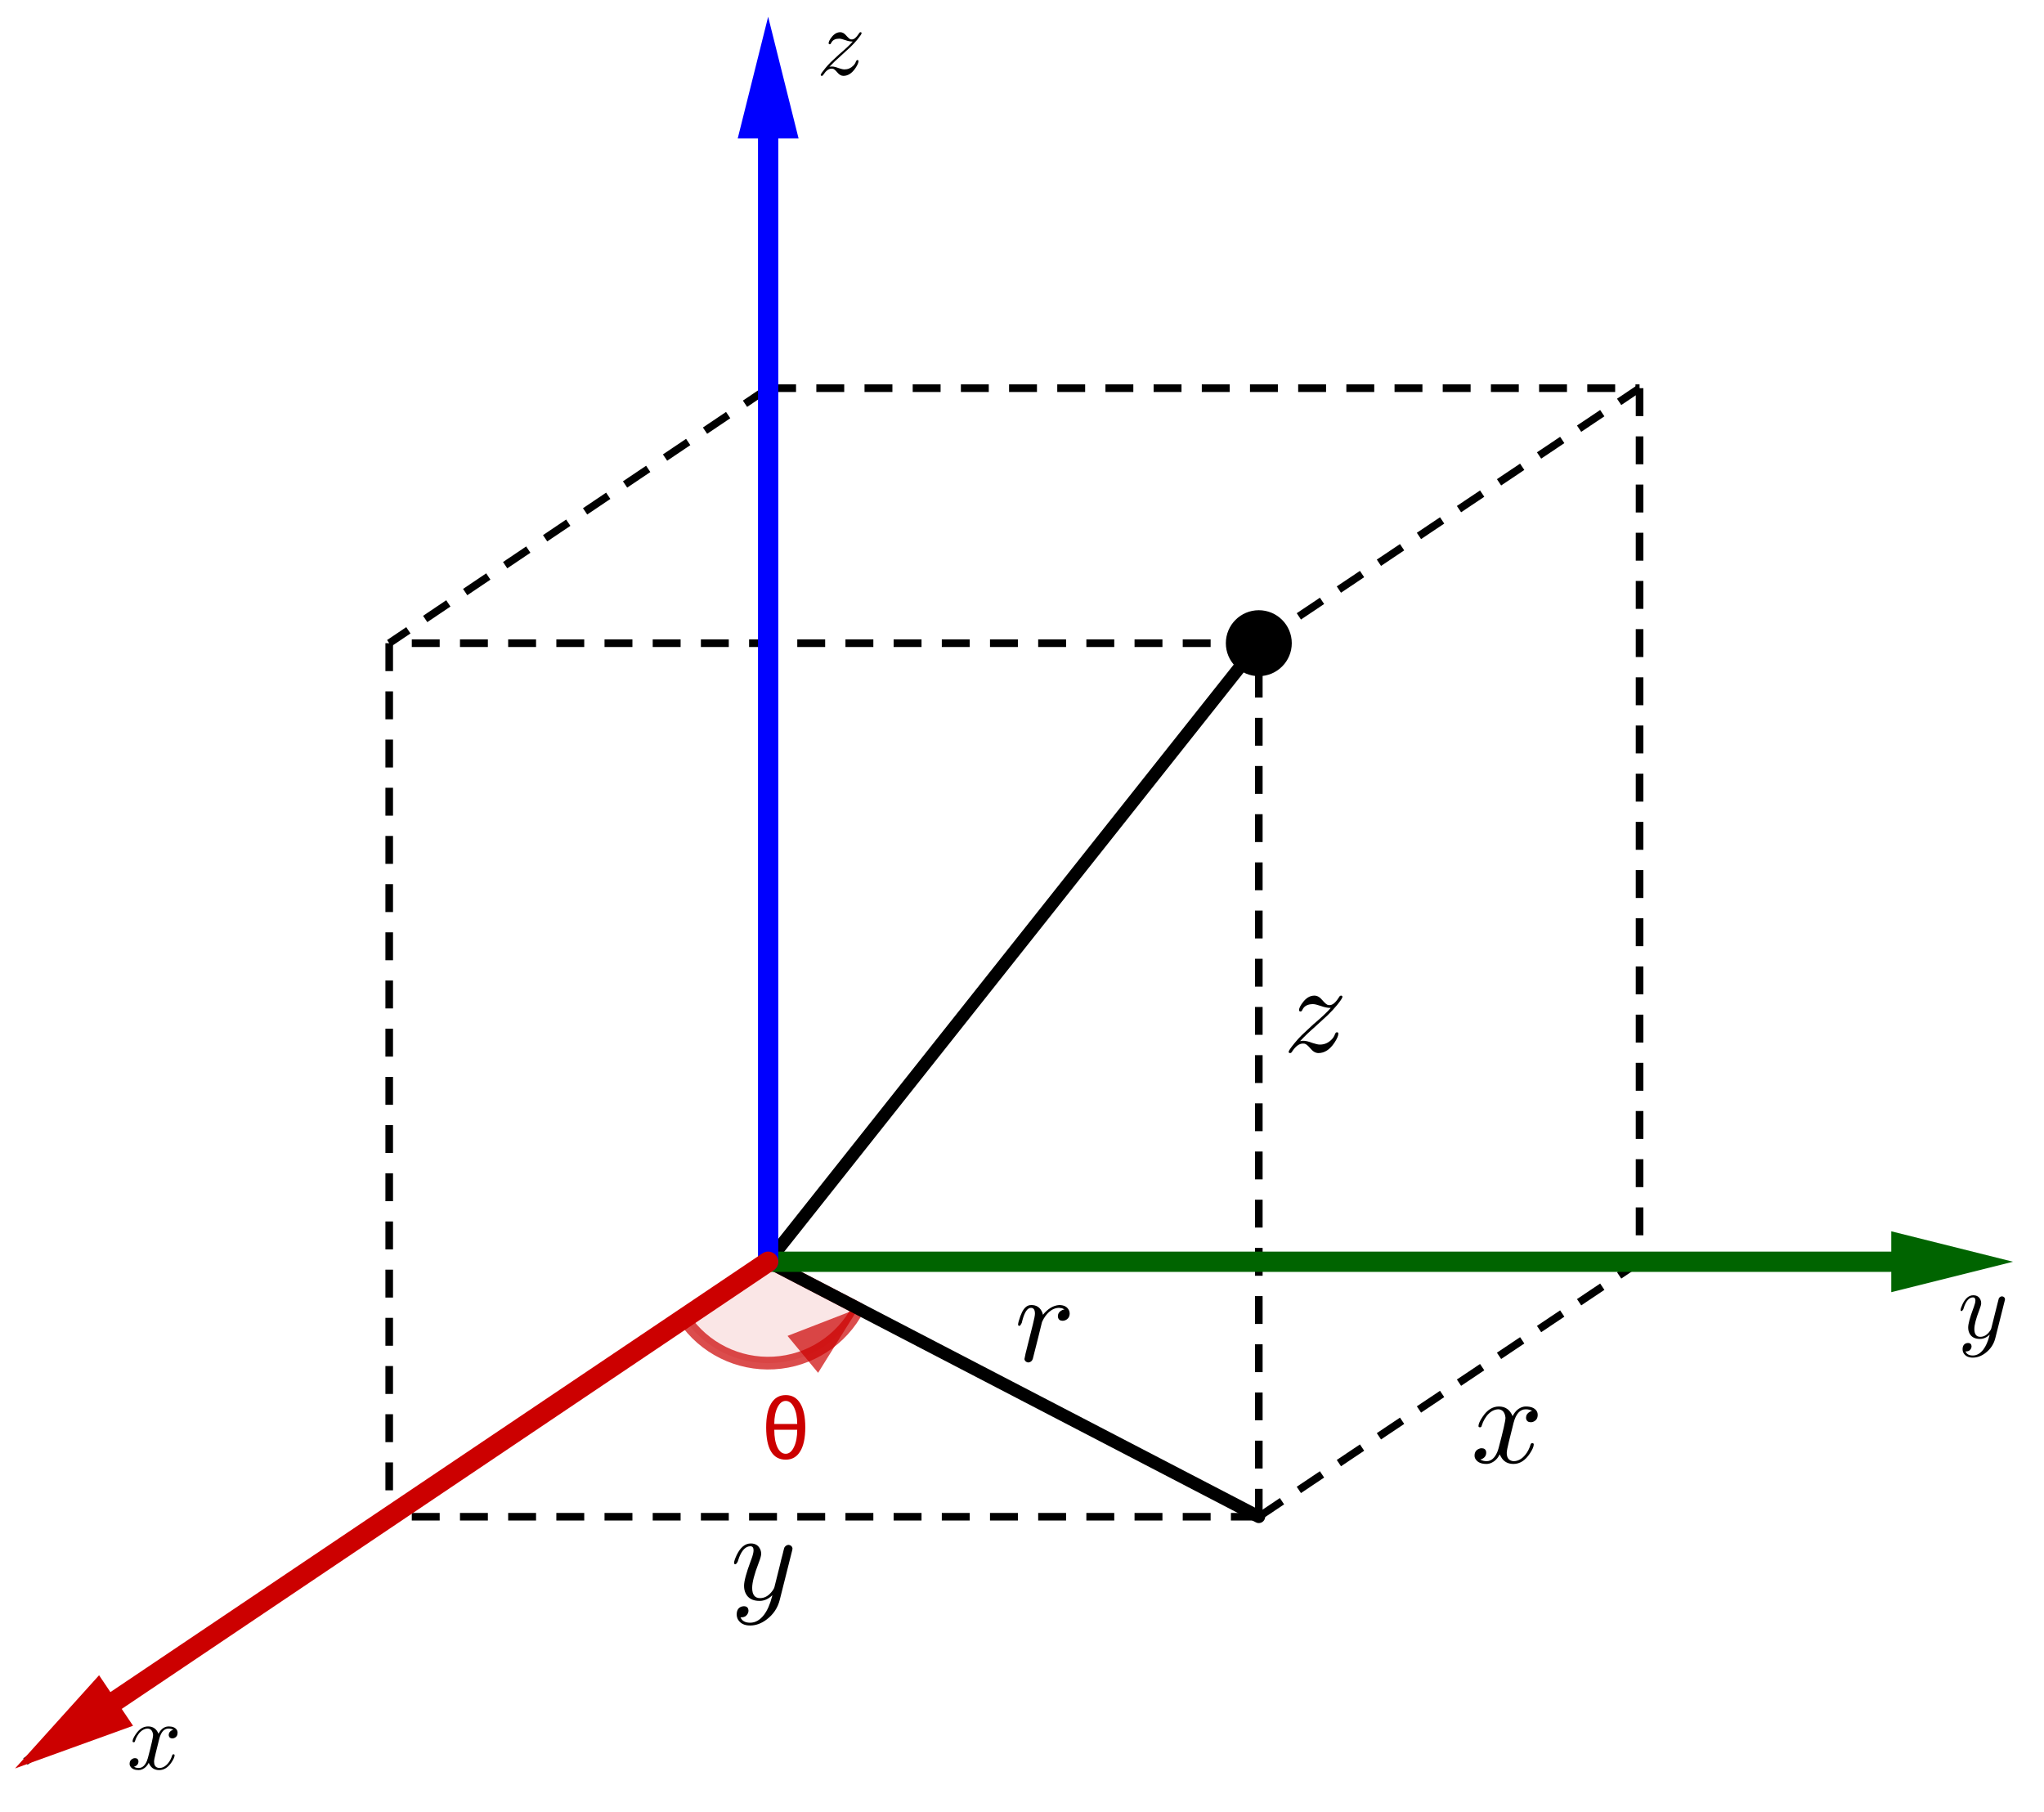
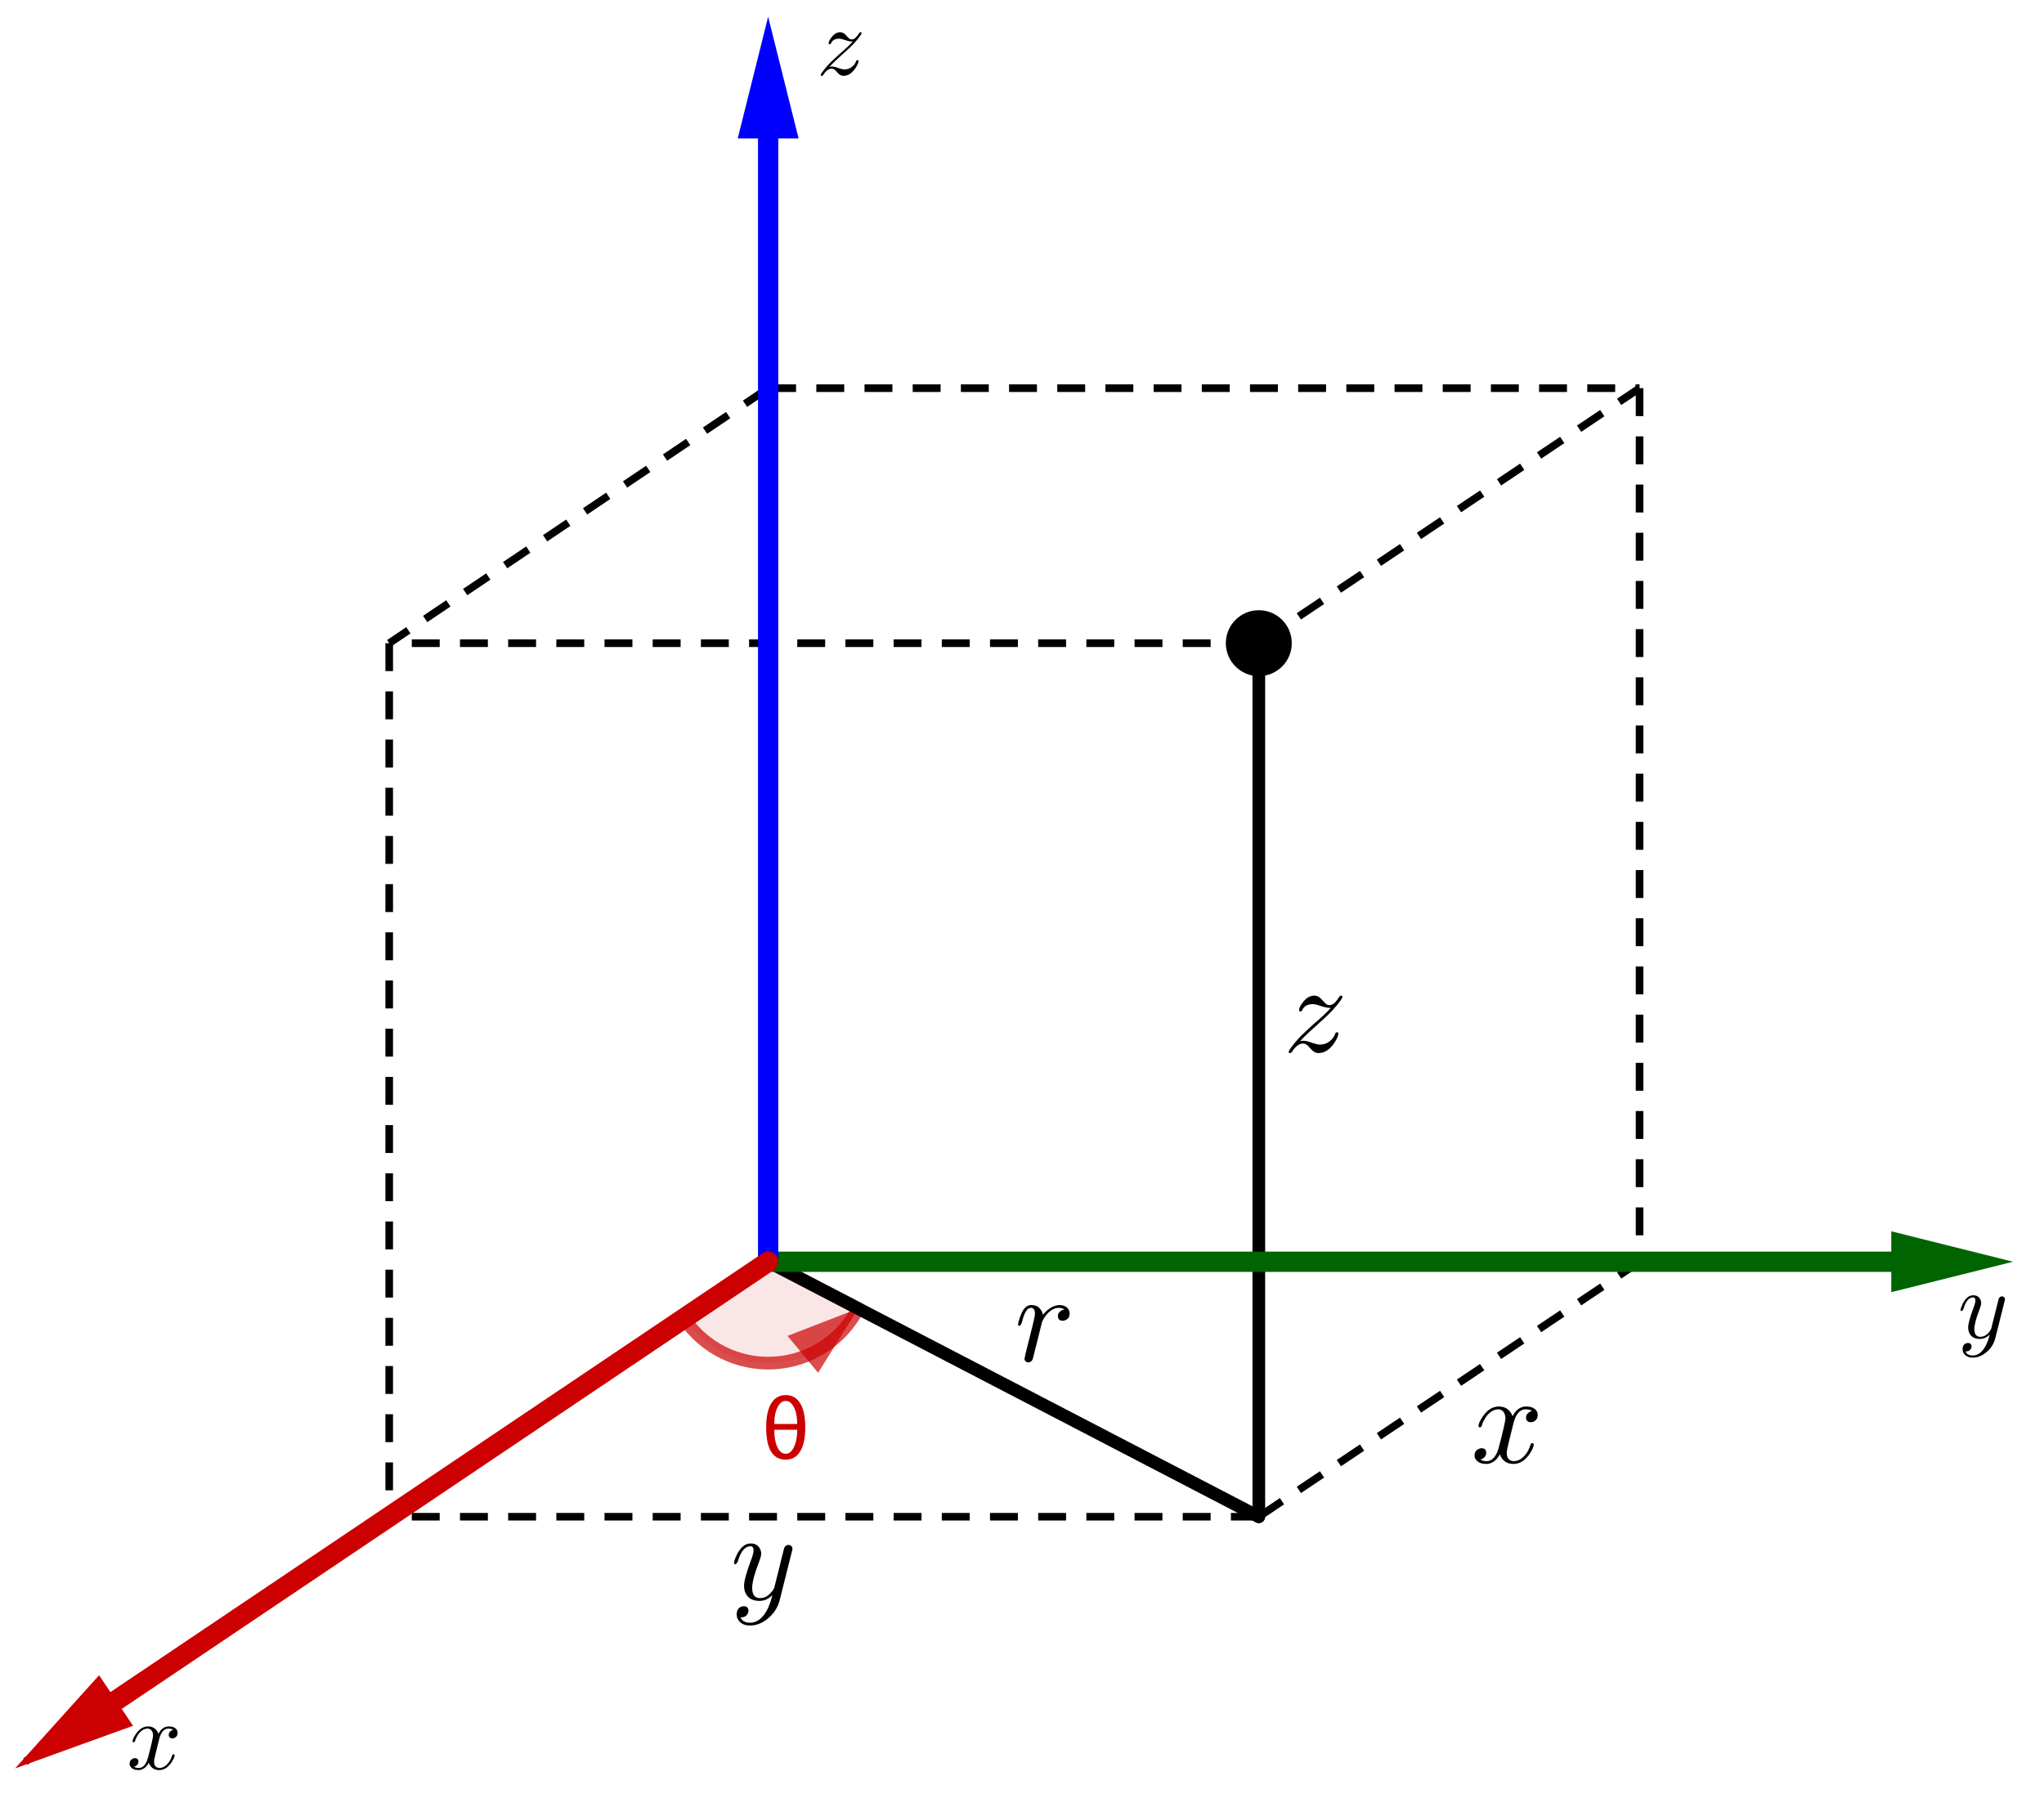
<svg xmlns="http://www.w3.org/2000/svg" version="1.1" baseProfile="full" width="8.23cm" height="7.293cm" viewBox="0 0 403 356">
  <g stroke-linejoin="miter" stroke-dashoffset="0" stroke-dasharray="none" stroke-width="1" stroke-miterlimit="10.000" stroke-linecap="square">
    <g id="misc">
</g>
    <g id="layer0">
-       <clipPath id="clip9bad2d9a-d975-4861-a2fe-ff4e4edfceea">
+       <clipPath id="clip97be33d7-0b49-4e66-8651-fdeaa782d65f">
        <path d="M 0 0 L 0 358.00 L 404.00 358.00 L 404.00 0 z" />
      </clipPath>
      <g clip-path="url(#clip1)">
        <g fill-opacity=".098" fill-rule="nonzero" stroke="none" fill="#cc0000">
          <path d="M 134.86 259.34 C 138.80 265.20 145.54 268.54 152.58 268.14 C 159.63 267.75 165.95 263.66 169.20 257.40 L 151.45 248.18 z" />
        </g>
      </g>
-       <clipPath id="clip9e89659e-4be1-4286-9e17-71dca8f5bfe3">
+       <clipPath id="clipcbb9ef3d-f99a-4329-b4b1-8f8b4f020d45">
        <path d="M 0 0 L 0 358.00 L 404.00 358.00 L 404.00 0 z" />
      </clipPath>
      <g clip-path="url(#clip2)">
        <g stroke-linejoin="round" stroke-width="2.5" stroke-linecap="round" fill="none" stroke-opacity=".698" stroke="#cc0000">
          <path d="M 134.86 259.34 C 138.80 265.20 145.54 268.54 152.58 268.14 C 159.63 267.75 165.95 263.66 169.20 257.40 L 151.45 248.18 z" />
        </g>
      </g>
-       <clipPath id="clipe31cddbc-fc64-495e-81eb-d368c5ff9fb4">
+       <clipPath id="clipc516e71a-44cf-4172-b59b-3a0d4cdcb4ae">
        <path d="M 0 0 L 0 358.00 L 404.00 358.00 L 404.00 0 z" />
      </clipPath>
      <g clip-path="url(#clip3)">
        <g fill-opacity=".698" fill-rule="evenodd" stroke="none" fill="#cc0000">
          <path d="M 169.20 257.40 L 161.30 270.08 L 155.27 262.80 z" />
        </g>
      </g>
-       <clipPath id="clip435eb3c2-274a-450f-85bd-5acdfb7b21c7">
+       <clipPath id="clip11c1ff5f-174d-46de-962e-f913ff32bcaf">
        <path d="M 0 0 L 0 358.00 L 404.00 358.00 L 404.00 0 z" />
      </clipPath>
      <g clip-path="url(#clip4)">
        <g fill-opacity="1" fill-rule="nonzero" stroke="none" fill="#cc0000">
          <path d="M 151.06 280.84 Q 151.06 277.75 152.05 276.11 Q 153.05 274.47 154.92 274.47 Q 156.79 274.47 157.78 276.11 Q 158.77 277.75 158.77 280.83 Q 158.77 283.91 157.78 285.55 Q 156.79 287.20 154.92 287.20 Q 152.99 287.20 152.03 285.61 Q 151.06 284.02 151.06 280.84 z M 152.66 280.16 L 157.18 280.16 Q 157.18 278.17 156.55 276.90 Q 155.91 275.62 154.91 275.62 Q 153.92 275.62 153.29 276.90 Q 152.66 278.17 152.66 280.16 z M 157.18 281.31 L 152.66 281.31 Q 152.66 283.45 153.27 284.75 Q 153.89 286.04 154.91 286.04 Q 155.91 286.04 156.54 284.71 Q 157.18 283.39 157.18 281.31 z" />
        </g>
      </g>
-       <clipPath id="clipf3a6eaf0-4527-41d6-ade7-1427195c46f7">
+       <clipPath id="clip548734b2-1dcd-4235-a1e2-5f4ec698176e">
        <path d="M 0 0 L 0 358.00 L 404.00 358.00 L 404.00 0 z" />
      </clipPath>
      <g clip-path="url(#clip5)">
        <g stroke-linejoin="round" stroke-dasharray="5.5,4" stroke-width="1.5" stroke-linecap="butt" fill="none" stroke-opacity="1" stroke="#000000">
          <path d="M 151.45 248.18 L 2.971 348.07" />
        </g>
      </g>
-       <clipPath id="clip5da5bae4-e902-4142-b38c-40d0a5fc6d98">
+       <clipPath id="clip3f7e9512-7c5f-4e83-92b9-229a887273c3">
        <path d="M 0 0 L 0 358.00 L 404.00 358.00 L 404.00 0 z" />
      </clipPath>
      <g clip-path="url(#clip6)">
        <g stroke-linejoin="round" stroke-dasharray="5.5,4" stroke-width="1.5" stroke-linecap="butt" fill="none" stroke-opacity="1" stroke="#000000">
          <path d="M 248.19 298.45 L 76.738 298.45" />
        </g>
      </g>
-       <clipPath id="clipd740ab50-1324-4885-a240-98aab5419394">
+       <clipPath id="clip22cc61d1-012d-43e7-8791-f1ecbb1455ce">
        <path d="M 0 0 L 0 358.00 L 404.00 358.00 L 404.00 0 z" />
      </clipPath>
      <g clip-path="url(#clip7)">
        <g stroke-linejoin="round" stroke-dasharray="5.5,4" stroke-width="1.5" stroke-linecap="butt" fill="none" stroke-opacity="1" stroke="#000000">
          <path d="M 248.19 298.45 L 323.26 248.18" />
        </g>
      </g>
-       <clipPath id="clip83626fd4-0a14-494d-911b-a13c5d36cb6c">
+       <clipPath id="clip52ecc97d-2b97-4e8e-88d7-5a261ded950e">
        <path d="M 0 0 L 0 358.00 L 404.00 358.00 L 404.00 0 z" />
      </clipPath>
      <g clip-path="url(#clip8)">
        <g stroke-linejoin="round" stroke-width="2.5" stroke-linecap="round" fill="none" stroke-opacity="1" stroke="#000000">
-           <path d="M 151.45 248.18 L 248.19 126.24" />
-         </g>
-       </g>
-       <clipPath id="clipe023b4fd-744f-4674-8efc-dfafa15c30a8">
+           <path d="M 151.45 248.18 L 248.19 298.45" />
+         </g>
+       </g>
+       <clipPath id="clip30369b43-36aa-4fb1-91df-1657d8d90edf">
        <path d="M 0 0 L 0 358.00 L 404.00 358.00 L 404.00 0 z" />
      </clipPath>
      <g clip-path="url(#clip9)">
+         <g stroke-linejoin="round" stroke-dasharray="5.5,4" stroke-width="1.5" stroke-linecap="butt" fill="none" stroke-opacity="1" stroke="#000000">
+           <path d="M 248.19 126.24 L 76.738 126.24" />
+         </g>
+       </g>
+       <clipPath id="clipd6656652-277d-485d-9c07-47f19df44c0d">
+         <path d="M 0 0 L 0 358.00 L 404.00 358.00 L 404.00 0 z" />
+       </clipPath>
+       <g clip-path="url(#clip10)">
+         <g stroke-linejoin="round" stroke-dasharray="5.5,4" stroke-width="1.5" stroke-linecap="butt" fill="none" stroke-opacity="1" stroke="#000000">
+           <path d="M 248.19 126.24 L 323.26 75.968" />
+         </g>
+       </g>
+       <clipPath id="clipcef6520e-6e34-486a-9239-93ec627bc9fe">
+         <path d="M 0 0 L 0 358.00 L 404.00 358.00 L 404.00 0 z" />
+       </clipPath>
+       <g clip-path="url(#clip11)">
+         <g stroke-linejoin="round" stroke-dasharray="5.5,4" stroke-width="1.5" stroke-linecap="butt" fill="none" stroke-opacity="1" stroke="#000000">
+           <path d="M 151.45 75.968 L 323.26 75.968" />
+         </g>
+       </g>
+       <clipPath id="clip774d722b-a7b2-46ad-9c31-90251324b312">
+         <path d="M 0 0 L 0 358.00 L 404.00 358.00 L 404.00 0 z" />
+       </clipPath>
+       <g clip-path="url(#clip12)">
+         <g stroke-linejoin="round" stroke-dasharray="5.5,4" stroke-width="1.5" stroke-linecap="butt" fill="none" stroke-opacity="1" stroke="#000000">
+           <path d="M 151.45 75.968 L 76.738 126.24" />
+         </g>
+       </g>
+       <clipPath id="clip9795efd7-74d6-4200-8514-1e8a2504de4c">
+         <path d="M 0 0 L 0 358.00 L 404.00 358.00 L 404.00 0 z" />
+       </clipPath>
+       <g clip-path="url(#clip13)">
+         <g stroke-linejoin="round" stroke-dasharray="5.5,4" stroke-width="1.5" stroke-linecap="butt" fill="none" stroke-opacity="1" stroke="#000000">
+           <path d="M 76.738 126.24 L 76.738 298.45" />
+         </g>
+       </g>
+       <clipPath id="clipe3bf3c1d-49ce-4885-80d8-d499160f23e3">
+         <path d="M 0 0 L 0 358.00 L 404.00 358.00 L 404.00 0 z" />
+       </clipPath>
+       <g clip-path="url(#clip14)">
+         <g stroke-linejoin="round" stroke-dasharray="5.5,4" stroke-width="1.5" stroke-linecap="butt" fill="none" stroke-opacity="1" stroke="#000000">
+           <path d="M 323.26 75.968 L 323.26 248.18" />
+         </g>
+       </g>
+       <clipPath id="clipe2648a46-72ef-4036-9fc6-5f7616c42b33">
+         <path d="M 0 0 L 0 358.00 L 404.00 358.00 L 404.00 0 z" />
+       </clipPath>
+       <g clip-path="url(#clip15)">
        <g stroke-linejoin="round" stroke-width="2.5" stroke-linecap="round" fill="none" stroke-opacity="1" stroke="#000000">
-           <path d="M 151.45 248.18 L 248.19 298.45" />
-         </g>
-       </g>
-       <clipPath id="clip32b8a7bc-79a2-42d0-873f-36520bd423f3">
-         <path d="M 0 0 L 0 358.00 L 404.00 358.00 L 404.00 0 z" />
-       </clipPath>
-       <g clip-path="url(#clip10)">
-         <g stroke-linejoin="round" stroke-dasharray="5.5,4" stroke-width="1.5" stroke-linecap="butt" fill="none" stroke-opacity="1" stroke="#000000">
-           <path d="M 248.19 126.24 L 76.738 126.24" />
-         </g>
-       </g>
-       <clipPath id="clip54da5fa4-be01-455b-9b62-85692a2ec912">
-         <path d="M 0 0 L 0 358.00 L 404.00 358.00 L 404.00 0 z" />
-       </clipPath>
-       <g clip-path="url(#clip11)">
-         <g stroke-linejoin="round" stroke-dasharray="5.5,4" stroke-width="1.5" stroke-linecap="butt" fill="none" stroke-opacity="1" stroke="#000000">
-           <path d="M 248.19 126.24 L 323.26 75.968" />
-         </g>
-       </g>
-       <clipPath id="clip160a1051-11e8-4fc0-8ec2-1b503ad06561">
-         <path d="M 0 0 L 0 358.00 L 404.00 358.00 L 404.00 0 z" />
-       </clipPath>
-       <g clip-path="url(#clip12)">
-         <g stroke-linejoin="round" stroke-dasharray="5.5,4" stroke-width="1.5" stroke-linecap="butt" fill="none" stroke-opacity="1" stroke="#000000">
-           <path d="M 151.45 75.968 L 323.26 75.968" />
-         </g>
-       </g>
-       <clipPath id="clip95b31041-0a13-4f71-9820-24c580d4f886">
-         <path d="M 0 0 L 0 358.00 L 404.00 358.00 L 404.00 0 z" />
-       </clipPath>
-       <g clip-path="url(#clip13)">
-         <g stroke-linejoin="round" stroke-dasharray="5.5,4" stroke-width="1.5" stroke-linecap="butt" fill="none" stroke-opacity="1" stroke="#000000">
-           <path d="M 151.45 75.968 L 76.738 126.24" />
-         </g>
-       </g>
-       <clipPath id="clipe8c5b77f-21c9-4e8c-a8b5-1723d223956e">
-         <path d="M 0 0 L 0 358.00 L 404.00 358.00 L 404.00 0 z" />
-       </clipPath>
-       <g clip-path="url(#clip14)">
-         <g stroke-linejoin="round" stroke-dasharray="5.5,4" stroke-width="1.5" stroke-linecap="butt" fill="none" stroke-opacity="1" stroke="#000000">
-           <path d="M 76.738 126.24 L 76.738 298.45" />
-         </g>
-       </g>
-       <clipPath id="clip6562596e-01e6-4ba6-9286-9ecfa2f6e80f">
-         <path d="M 0 0 L 0 358.00 L 404.00 358.00 L 404.00 0 z" />
-       </clipPath>
-       <g clip-path="url(#clip15)">
-         <g stroke-linejoin="round" stroke-dasharray="5.5,4" stroke-width="1.5" stroke-linecap="butt" fill="none" stroke-opacity="1" stroke="#000000">
-           <path d="M 323.26 75.968 L 323.26 248.18" />
-         </g>
-       </g>
-       <clipPath id="clip2dab1f7f-83b7-4452-884a-02e2bd7d830f">
+           <path d="M 248.19 298.45 L 248.19 126.24" />
+         </g>
+       </g>
+       <clipPath id="clip1a3c2a5f-7b36-4694-9bd7-62cc62bd5c3b">
        <path d="M 0 0 L 0 358.00 L 404.00 358.00 L 404.00 0 z" />
      </clipPath>
      <g clip-path="url(#clip16)">
-         <g stroke-linejoin="round" stroke-dasharray="5.5,4" stroke-width="1.5" stroke-linecap="butt" fill="none" stroke-opacity="1" stroke="#000000">
-           <path d="M 248.19 298.45 L 248.19 126.24" />
-         </g>
-       </g>
-       <clipPath id="clip4c25892e-a184-420b-8a08-76de73afae45">
-         <path d="M 0 0 L 0 358.00 L 404.00 358.00 L 404.00 0 z" />
-       </clipPath>
-       <g clip-path="url(#clip17)">
        <g stroke-linejoin="round" stroke-width="4" stroke-linecap="round" fill="none" stroke-opacity="1" stroke="#006400">
          <path d="M 151.45 248.18 L 372.89 248.18" />
        </g>
      </g>
-       <clipPath id="clipa0c710d6-c7a2-40d7-9164-0a8e65112a0d">
-         <path d="M 0 0 L 0 358.00 L 404.00 358.00 L 404.00 0 z" />
-       </clipPath>
-       <g clip-path="url(#clip18)">
+       <clipPath id="clip0febeae5-8b6d-482a-a23a-245889fa6845">
+         <path d="M 0 0 L 0 358.00 L 404.00 358.00 L 404.00 0 z" />
+       </clipPath>
+       <g clip-path="url(#clip17)">
        <g fill-opacity="1" fill-rule="evenodd" stroke="none" fill="#006400">
          <path d="M 396.89 248.18 L 372.89 254.18 L 372.89 242.18 z" />
        </g>
      </g>
-       <clipPath id="clip194f7a7b-7113-47b5-bf0c-404c1e9bf6cb">
-         <path d="M 0 0 L 0 358.00 L 404.00 358.00 L 404.00 0 z" />
-       </clipPath>
-       <g clip-path="url(#clip19)">
+       <clipPath id="clipd7ab4b2e-9f38-469a-b32b-8b86785d998a">
+         <path d="M 0 0 L 0 358.00 L 404.00 358.00 L 404.00 0 z" />
+       </clipPath>
+       <g clip-path="url(#clip18)">
        <g stroke-linejoin="round" stroke-width="4" stroke-linecap="round" fill="none" stroke-opacity="1" stroke="#0000ff">
          <path d="M 151.45 248.18 L 151.45 26.739" />
        </g>
      </g>
-       <clipPath id="clipb835e647-7f26-4dbd-bf8c-758bf685d349">
-         <path d="M 0 0 L 0 358.00 L 404.00 358.00 L 404.00 0 z" />
-       </clipPath>
-       <g clip-path="url(#clip20)">
+       <clipPath id="clip835fc4a6-84cb-48cd-8a1a-204faec59a15">
+         <path d="M 0 0 L 0 358.00 L 404.00 358.00 L 404.00 0 z" />
+       </clipPath>
+       <g clip-path="url(#clip19)">
        <g fill-opacity="1" fill-rule="evenodd" stroke="none" fill="#0000ff">
          <path d="M 151.45 2.739 L 157.45 26.739 L 145.45 26.739 z" />
        </g>
      </g>
-       <clipPath id="clipbf321aa0-599e-4e1e-a187-60456a10f17c">
-         <path d="M 0 0 L 0 358.00 L 404.00 358.00 L 404.00 0 z" />
-       </clipPath>
-       <g clip-path="url(#clip21)">
+       <clipPath id="clipa523983c-50a0-4aa2-955d-47b793bb5538">
+         <path d="M 0 0 L 0 358.00 L 404.00 358.00 L 404.00 0 z" />
+       </clipPath>
+       <g clip-path="url(#clip20)">
        <g stroke-linejoin="round" stroke-width="4" stroke-linecap="round" fill="none" stroke-opacity="1" stroke="#cc0000">
          <path d="M 151.45 248.18 L 22.884 334.68" />
        </g>
      </g>
-       <clipPath id="clip16c18602-ca8d-4e59-a0f0-ceefe3cd7e52">
-         <path d="M 0 0 L 0 358.00 L 404.00 358.00 L 404.00 0 z" />
-       </clipPath>
-       <g clip-path="url(#clip22)">
+       <clipPath id="clipc6b53e3d-a88d-4115-8f0f-a85c97b3e0c0">
+         <path d="M 0 0 L 0 358.00 L 404.00 358.00 L 404.00 0 z" />
+       </clipPath>
+       <g clip-path="url(#clip21)">
        <g fill-opacity="1" fill-rule="evenodd" stroke="none" fill="#cc0000">
          <path d="M 2.971 348.07 L 19.535 329.70 L 26.233 339.66 z" />
        </g>
      </g>
-       <clipPath id="clip0966a8ae-8165-42c3-a542-cab58715c1d0">
-         <path d="M 0 0 L 0 358.00 L 404.00 358.00 L 404.00 0 z" />
-       </clipPath>
-       <g clip-path="url(#clip23)">
+       <clipPath id="clipf9a8ed5a-4c14-4904-8323-cdeae5e5f224">
+         <path d="M 0 0 L 0 358.00 L 404.00 358.00 L 404.00 0 z" />
+       </clipPath>
+       <g clip-path="url(#clip22)">
        <g fill-opacity="1" fill-rule="nonzero" stroke="none" fill="#000000">
          <path d="M 254.19 126.24 C 254.19 129.55 251.50 132.24 248.19 132.24 C 244.88 132.24 242.19 129.55 242.19 126.24 C 242.19 122.92 244.88 120.24 248.19 120.24 C 251.50 120.24 254.19 122.92 254.19 126.24 z" />
        </g>
      </g>
-       <clipPath id="clipd701ddd4-0158-410c-be6e-f98eeb476ab1">
-         <path d="M 0 0 L 0 358.00 L 404.00 358.00 L 404.00 0 z" />
-       </clipPath>
-       <g clip-path="url(#clip24)">
+       <clipPath id="clip69af25c1-a260-48a4-9bc0-99fc6e08ba9f">
+         <path d="M 0 0 L 0 358.00 L 404.00 358.00 L 404.00 0 z" />
+       </clipPath>
+       <g clip-path="url(#clip23)">
        <g stroke-linejoin="round" stroke-linecap="round" fill="none" stroke-opacity="1" stroke="#000000">
          <path d="M 254.19 126.24 C 254.19 129.55 251.50 132.24 248.19 132.24 C 244.88 132.24 242.19 129.55 242.19 126.24 C 242.19 122.92 244.88 120.24 248.19 120.24 C 251.50 120.24 254.19 122.92 254.19 126.24 z" />
        </g>
      </g>
      <g transform="matrix(.25, 0, 0, .25, 253.00, 206.77)">
-         <clipPath id="clipe665152a-8776-4c1d-90dc-a56aed5f9b7a">
+         <clipPath id="clipad4a9092-763f-48fa-b03e-8f3cac523768">
          <path d="M -1012.0 -827.10 L -1012.0 604.90 L 604.00 604.90 L 604.00 -827.10 z" />
        </clipPath>
+         <g clip-path="url(#clip24)">
+           <g fill-opacity="1" fill-rule="nonzero" stroke="none" fill="#000000">
+             <path d="M 13.297 -8.297 L 13.297 -8.297 Q 14.203 -8.594 16.000 -8.594 Q 18.594 -8.594 23.000 -6.906 Q 26.906 -5.594 28.906 -5.594 Q 34.203 -5.594 38.000 -9.406 Q 40.000 -11.297 40.906 -14.000 Q 41.500 -15.297 42.297 -15.297 Q 43.500 -15.297 43.500 -14.297 Q 43.500 -11.703 40.297 -6.906 Q 34.906 1.094 27.797 1.094 Q 24.406 1.094 21.406 -2.594 Q 18.594 -5.906 16.906 -6.297 Q 16.406 -6.406 15.594 -6.406 Q 11.203 -6.406 7.094 -.203 Q 6.406 1.094 5.5 1.094 Q 4.297 1.094 4.297 .094 Q 4.297 -1.094 8.906 -6.703 Q 11.500 -9.906 14.594 -13.000 L 23.594 -21.406 Q 33.500 -29.797 37.500 -34.500 Q 33.906 -34.500 29.797 -36.000 Q 25.500 -37.500 23.500 -37.500 Q 17.703 -37.500 15.500 -33.703 Q 15.203 -33.297 15.000 -32.797 Q 14.594 -31.703 13.703 -31.703 Q 12.500 -31.703 12.500 -32.797 Q 12.500 -35.000 15.406 -38.797 Q 19.406 -44.203 24.594 -44.203 Q 27.906 -44.203 30.797 -40.703 L 30.906 -40.594 Q 31.094 -40.297 31.500 -39.906 Q 33.906 -37.203 35.406 -36.797 Q 36.000 -36.703 36.594 -36.703 Q 40.000 -36.703 43.703 -42.500 L 44.094 -43.094 Q 44.703 -44.203 45.594 -44.203 Q 46.703 -44.203 46.703 -43.203 Q 46.703 -42.000 42.500 -36.797 Q 39.500 -33.094 35.000 -28.703 Q 34.406 -28.094 25.500 -20.000 L 25.203 -19.703 Q 18.703 -14.094 13.297 -8.297 z" />
+           </g>
+         </g>
+       </g>
+       <g transform="matrix(.25, 0, 0, .25, 290.00, 287.77)">
+         <clipPath id="clipb18bf291-cf69-49af-9a2f-7f9009f792d8">
+           <path d="M -1160.0 -1151.1 L -1160.0 280.90 L 456.00 280.90 L 456.00 -1151.1 z" />
+         </clipPath>
        <g clip-path="url(#clip25)">
          <g fill-opacity="1" fill-rule="nonzero" stroke="none" fill="#000000">
-             <path d="M 13.297 -8.297 L 13.297 -8.297 Q 14.203 -8.594 16.000 -8.594 Q 18.594 -8.594 23.000 -6.906 Q 26.906 -5.594 28.906 -5.594 Q 34.203 -5.594 38.000 -9.406 Q 40.000 -11.297 40.906 -14.000 Q 41.500 -15.297 42.297 -15.297 Q 43.500 -15.297 43.500 -14.297 Q 43.500 -11.703 40.297 -6.906 Q 34.906 1.094 27.797 1.094 Q 24.406 1.094 21.406 -2.594 Q 18.594 -5.906 16.906 -6.297 Q 16.406 -6.406 15.594 -6.406 Q 11.203 -6.406 7.094 -.203 Q 6.406 1.094 5.5 1.094 Q 4.297 1.094 4.297 .094 Q 4.297 -1.094 8.906 -6.703 Q 11.500 -9.906 14.594 -13.000 L 23.594 -21.406 Q 33.500 -29.797 37.500 -34.500 Q 33.906 -34.500 29.797 -36.000 Q 25.500 -37.500 23.500 -37.500 Q 17.703 -37.500 15.500 -33.703 Q 15.203 -33.297 15.000 -32.797 Q 14.594 -31.703 13.703 -31.703 Q 12.500 -31.703 12.500 -32.797 Q 12.500 -35.000 15.406 -38.797 Q 19.406 -44.203 24.594 -44.203 Q 27.906 -44.203 30.797 -40.703 L 30.906 -40.594 Q 31.094 -40.297 31.500 -39.906 Q 33.906 -37.203 35.406 -36.797 Q 36.000 -36.703 36.594 -36.703 Q 40.000 -36.703 43.703 -42.500 L 44.094 -43.094 Q 44.703 -44.203 45.594 -44.203 Q 46.703 -44.203 46.703 -43.203 Q 46.703 -42.000 42.500 -36.797 Q 39.500 -33.094 35.000 -28.703 Q 34.406 -28.094 25.500 -20.000 L 25.203 -19.703 Q 18.703 -14.094 13.297 -8.297 z" />
-           </g>
-         </g>
-       </g>
-       <g transform="matrix(.25, 0, 0, .25, 290.00, 287.77)">
-         <clipPath id="clip4ede0970-e5a9-42d6-be2a-229ea77d22e9">
-           <path d="M -1160.0 -1151.1 L -1160.0 280.90 L 456.00 280.90 L 456.00 -1151.1 z" />
+             <path d="M 33.406 -30.203 L 30.000 -16.500 Q 28.297 -9.703 28.297 -7.703 Q 28.297 -2.5 32.000 -1.406 Q 32.797 -1.094 33.797 -1.094 Q 38.797 -1.094 42.906 -6.094 Q 45.594 -9.297 47.094 -14.203 Q 47.406 -15.297 48.406 -15.297 Q 49.594 -15.297 49.594 -14.297 Q 49.594 -11.797 46.500 -7.094 Q 41.094 1.094 33.594 1.094 Q 26.797 1.094 23.703 -4.594 Q 23.094 -5.5 22.797 -6.5 Q 20.406 -1.703 16.203 .203 Q 14.297 1.094 12.297 1.094 Q 6.297 1.094 3.906 -2.406 Q 2.906 -3.703 2.906 -5.5 Q 2.906 -9.203 6.094 -10.703 Q 7.203 -11.297 8.406 -11.297 Q 11.406 -11.297 12.000 -8.797 Q 12.094 -8.297 12.094 -7.797 Q 12.094 -4.406 8.703 -2.797 Q 8.094 -2.5 7.406 -2.406 Q 9.5 -1.094 12.406 -1.094 Q 17.703 -1.094 20.797 -8.203 Q 21.406 -9.703 21.906 -11.500 Q 27.297 -31.906 27.297 -35.297 Q 26.703 -41.500 21.906 -42.000 Q 16.703 -42.000 12.406 -36.703 L 12.406 -36.594 Q 12.406 -36.500 12.297 -36.500 Q 10.797 -34.500 9.594 -31.906 Q 9.094 -30.703 8.703 -29.500 L 8.5 -28.906 Q 8.297 -27.797 7.203 -27.797 Q 6 -27.797 6 -28.797 Q 6 -31.297 9.203 -36.000 Q 14.594 -44.203 22.094 -44.203 Q 29.797 -44.203 32.906 -36.594 Q 36.094 -42.797 41.406 -44.000 Q 42.406 -44.203 43.406 -44.203 Q 49.297 -44.203 51.703 -40.906 Q 52.703 -39.500 52.703 -37.594 Q 52.703 -33.500 49.000 -32.094 Q 48.094 -31.797 47.297 -31.797 Q 44.203 -31.797 43.594 -34.500 Q 43.500 -34.906 43.500 -35.297 Q 43.500 -38.297 46.406 -40.000 Q 47.297 -40.500 48.297 -40.703 Q 46.203 -42.000 43.297 -42.000 Q 36.500 -42.000 33.703 -31.406 Q 33.500 -30.797 33.406 -30.203 z" />
+           </g>
+         </g>
+       </g>
+       <g transform="matrix(.25, 0, 0, .25, 144.00, 314.77)">
+         <clipPath id="clip0c75d390-11f7-4eef-be23-5594ba77844b">
+           <path d="M -576.00 -1259.1 L -576.00 172.90 L 1040.0 172.90 L 1040.0 -1259.1 z" />
        </clipPath>
        <g clip-path="url(#clip26)">
          <g fill-opacity="1" fill-rule="nonzero" stroke="none" fill="#000000">
+             <path d="M 48.594 -38.094 L 39.000 .094 Q 36.594 9.906 28.297 16.000 Q 22.203 20.500 15.594 20.500 Q 8.906 20.500 6.094 15.906 Q 5 14.000 5 11.797 Q 5 6.703 9.094 5.5 Q 9.906 5.297 10.594 5.297 Q 13.797 5.297 14.203 8.094 Q 14.297 8.406 14.297 8.797 Q 14.297 11.094 12.297 12.906 Q 10.906 14.094 8 14.094 Q 9.797 18.297 15.594 18.297 Q 21.797 18.297 26.594 12.000 Q 30.500 6.797 32.797 -2.094 Q 32.906 -2.5 33.094 -3.406 Q 28.594 1.094 23.000 1.094 Q 15.000 1.094 12.094 -4.797 Q 10.797 -7.406 10.797 -10.797 Q 10.797 -16.297 16.094 -30.500 Q 16.297 -31.094 16.594 -31.797 Q 18.297 -36.406 18.297 -38.797 Q 18.297 -42.000 15.797 -42.000 Q 10.297 -42.000 6.797 -32.906 L 6.797 -32.797 Q 6.203 -31.297 5.703 -29.594 Q 4.594 -27.906 4.094 -27.797 Q 2.906 -27.797 2.906 -28.797 Q 2.906 -30.594 5 -35.094 Q 9.406 -44.203 16.094 -44.203 Q 21.406 -44.203 23.500 -39.703 Q 24.297 -38.000 24.297 -36.000 Q 24.297 -33.906 22.297 -28.797 Q 17.203 -15.594 17.203 -9.203 Q 17.203 -1.094 23.406 -1.094 Q 29.203 -1.094 33.500 -7.297 Q 34.500 -8.797 34.703 -9.594 L 39.203 -27.594 Q 39.906 -30.906 41.203 -35.594 Q 42.203 -39.906 42.594 -41.000 Q 43.906 -43.094 46.094 -43.094 Q 48.594 -42.594 49.000 -40.406 Q 49.000 -39.500 48.594 -38.094 z" />
+           </g>
+         </g>
+       </g>
+       <g transform="matrix(.25, 0, 0, .25, 200.00, 267.77)">
+         <clipPath id="clip8f153c47-1b39-4630-a9ea-8862d253dbe8">
+           <path d="M -800.00 -1071.1 L -800.00 360.90 L 816.00 360.90 L 816.00 -1071.1 z" />
+         </clipPath>
+         <g clip-path="url(#clip27)">
+           <g fill-opacity="1" fill-rule="nonzero" stroke="none" fill="#000000">
+             <path d="M 8.797 -5.906 L 8.797 -5.906 L 14.594 -29.000 Q 16.203 -35.406 16.203 -37.406 Q 16.203 -42.000 13.094 -42.000 Q 9 -42.000 6.406 -32.500 Q 6.094 -31.406 5.797 -30.094 Q 4.703 -27.906 4.094 -27.797 Q 2.906 -27.797 2.906 -28.797 Q 2.906 -30.406 4.703 -35.500 Q 5.406 -37.297 6 -38.500 Q 8.406 -43.406 12.000 -44.094 Q 12.703 -44.203 13.406 -44.203 Q 19.000 -44.203 21.500 -39.406 Q 22.094 -38.297 22.406 -37.000 Q 22.500 -36.797 22.500 -36.500 Q 28.297 -43.703 35.297 -44.203 Q 40.906 -44.203 42.906 -40.297 Q 43.594 -39.094 43.594 -37.703 Q 43.594 -33.797 40.297 -32.297 Q 39.203 -31.797 38.094 -31.797 Q 35.000 -31.797 34.406 -34.500 Q 34.297 -34.906 34.297 -35.297 Q 34.297 -38.594 37.703 -40.203 L 37.797 -40.297 Q 38.594 -40.594 39.500 -40.797 L 37.500 -41.703 Q 36.203 -41.906 35.297 -42.000 Q 31.094 -42.000 27.297 -38.703 Q 24.203 -35.906 22.000 -31.297 Q 21.797 -30.797 21.703 -30.500 L 18.500 -17.500 L 14.500 -1.703 Q 13.594 .906 10.797 1.094 Q 8.297 .594 7.906 -1.594 Q 7.906 -1.406 8.797 -5.906 z" />
+           </g>
+         </g>
+       </g>
+       <g transform="matrix(.19, 0, 0, .19, 25.000, 348.19)">
+         <clipPath id="clip4ac7b889-1ed6-4192-8e57-62aa37fa4d8d">
+           <path d="M -131.58 -1832.6 L -131.58 51.637 L 1994.7 51.637 L 1994.7 -1832.6 z" />
+         </clipPath>
+         <g clip-path="url(#clip28)">
+           <g fill-opacity="1" fill-rule="nonzero" stroke="none" fill="#000000">
            <path d="M 33.406 -30.203 L 30.000 -16.500 Q 28.297 -9.703 28.297 -7.703 Q 28.297 -2.5 32.000 -1.406 Q 32.797 -1.094 33.797 -1.094 Q 38.797 -1.094 42.906 -6.094 Q 45.594 -9.297 47.094 -14.203 Q 47.406 -15.297 48.406 -15.297 Q 49.594 -15.297 49.594 -14.297 Q 49.594 -11.797 46.500 -7.094 Q 41.094 1.094 33.594 1.094 Q 26.797 1.094 23.703 -4.594 Q 23.094 -5.5 22.797 -6.5 Q 20.406 -1.703 16.203 .203 Q 14.297 1.094 12.297 1.094 Q 6.297 1.094 3.906 -2.406 Q 2.906 -3.703 2.906 -5.5 Q 2.906 -9.203 6.094 -10.703 Q 7.203 -11.297 8.406 -11.297 Q 11.406 -11.297 12.000 -8.797 Q 12.094 -8.297 12.094 -7.797 Q 12.094 -4.406 8.703 -2.797 Q 8.094 -2.5 7.406 -2.406 Q 9.5 -1.094 12.406 -1.094 Q 17.703 -1.094 20.797 -8.203 Q 21.406 -9.703 21.906 -11.500 Q 27.297 -31.906 27.297 -35.297 Q 26.703 -41.500 21.906 -42.000 Q 16.703 -42.000 12.406 -36.703 L 12.406 -36.594 Q 12.406 -36.500 12.297 -36.500 Q 10.797 -34.500 9.594 -31.906 Q 9.094 -30.703 8.703 -29.500 L 8.5 -28.906 Q 8.297 -27.797 7.203 -27.797 Q 6 -27.797 6 -28.797 Q 6 -31.297 9.203 -36.000 Q 14.594 -44.203 22.094 -44.203 Q 29.797 -44.203 32.906 -36.594 Q 36.094 -42.797 41.406 -44.000 Q 42.406 -44.203 43.406 -44.203 Q 49.297 -44.203 51.703 -40.906 Q 52.703 -39.500 52.703 -37.594 Q 52.703 -33.500 49.000 -32.094 Q 48.094 -31.797 47.297 -31.797 Q 44.203 -31.797 43.594 -34.500 Q 43.500 -34.906 43.500 -35.297 Q 43.500 -38.297 46.406 -40.000 Q 47.297 -40.500 48.297 -40.703 Q 46.203 -42.000 43.297 -42.000 Q 36.500 -42.000 33.703 -31.406 Q 33.500 -30.797 33.406 -30.203 z" />
          </g>
        </g>
      </g>
-       <g transform="matrix(.25, 0, 0, .25, 144.00, 314.77)">
-         <clipPath id="clipf46173a3-efeb-42ff-a424-19316ffc80a2">
-           <path d="M -576.00 -1259.1 L -576.00 172.90 L 1040.0 172.90 L 1040.0 -1259.1 z" />
-         </clipPath>
-         <g clip-path="url(#clip27)">
+       <g transform="matrix(.19, 0, 0, .19, 386.00, 263.19)">
+         <clipPath id="clip9aae10b9-0004-4a8a-8e61-6bc2f7b9d45a">
+           <path d="M -2031.6 -1385.2 L -2031.6 499.01 L 94.737 499.01 L 94.737 -1385.2 z" />
+         </clipPath>
+         <g clip-path="url(#clip29)">
          <g fill-opacity="1" fill-rule="nonzero" stroke="none" fill="#000000">
            <path d="M 48.594 -38.094 L 39.000 .094 Q 36.594 9.906 28.297 16.000 Q 22.203 20.500 15.594 20.500 Q 8.906 20.500 6.094 15.906 Q 5 14.000 5 11.797 Q 5 6.703 9.094 5.5 Q 9.906 5.297 10.594 5.297 Q 13.797 5.297 14.203 8.094 Q 14.297 8.406 14.297 8.797 Q 14.297 11.094 12.297 12.906 Q 10.906 14.094 8 14.094 Q 9.797 18.297 15.594 18.297 Q 21.797 18.297 26.594 12.000 Q 30.500 6.797 32.797 -2.094 Q 32.906 -2.5 33.094 -3.406 Q 28.594 1.094 23.000 1.094 Q 15.000 1.094 12.094 -4.797 Q 10.797 -7.406 10.797 -10.797 Q 10.797 -16.297 16.094 -30.500 Q 16.297 -31.094 16.594 -31.797 Q 18.297 -36.406 18.297 -38.797 Q 18.297 -42.000 15.797 -42.000 Q 10.297 -42.000 6.797 -32.906 L 6.797 -32.797 Q 6.203 -31.297 5.703 -29.594 Q 4.594 -27.906 4.094 -27.797 Q 2.906 -27.797 2.906 -28.797 Q 2.906 -30.594 5 -35.094 Q 9.406 -44.203 16.094 -44.203 Q 21.406 -44.203 23.500 -39.703 Q 24.297 -38.000 24.297 -36.000 Q 24.297 -33.906 22.297 -28.797 Q 17.203 -15.594 17.203 -9.203 Q 17.203 -1.094 23.406 -1.094 Q 29.203 -1.094 33.500 -7.297 Q 34.500 -8.797 34.703 -9.594 L 39.203 -27.594 Q 39.906 -30.906 41.203 -35.594 Q 42.203 -39.906 42.594 -41.000 Q 43.906 -43.094 46.094 -43.094 Q 48.594 -42.594 49.000 -40.406 Q 49.000 -39.500 48.594 -38.094 z" />
          </g>
        </g>
      </g>
-       <g transform="matrix(.25, 0, 0, .25, 200.00, 267.77)">
-         <clipPath id="clip050d44aa-e593-40e8-9c92-65e7d59f0747">
-           <path d="M -800.00 -1071.1 L -800.00 360.90 L 816.00 360.90 L 816.00 -1071.1 z" />
-         </clipPath>
-         <g clip-path="url(#clip28)">
-           <g fill-opacity="1" fill-rule="nonzero" stroke="none" fill="#000000">
-             <path d="M 8.797 -5.906 L 8.797 -5.906 L 14.594 -29.000 Q 16.203 -35.406 16.203 -37.406 Q 16.203 -42.000 13.094 -42.000 Q 9 -42.000 6.406 -32.500 Q 6.094 -31.406 5.797 -30.094 Q 4.703 -27.906 4.094 -27.797 Q 2.906 -27.797 2.906 -28.797 Q 2.906 -30.406 4.703 -35.500 Q 5.406 -37.297 6 -38.500 Q 8.406 -43.406 12.000 -44.094 Q 12.703 -44.203 13.406 -44.203 Q 19.000 -44.203 21.500 -39.406 Q 22.094 -38.297 22.406 -37.000 Q 22.500 -36.797 22.500 -36.500 Q 28.297 -43.703 35.297 -44.203 Q 40.906 -44.203 42.906 -40.297 Q 43.594 -39.094 43.594 -37.703 Q 43.594 -33.797 40.297 -32.297 Q 39.203 -31.797 38.094 -31.797 Q 35.000 -31.797 34.406 -34.500 Q 34.297 -34.906 34.297 -35.297 Q 34.297 -38.594 37.703 -40.203 L 37.797 -40.297 Q 38.594 -40.594 39.500 -40.797 L 37.500 -41.703 Q 36.203 -41.906 35.297 -42.000 Q 31.094 -42.000 27.297 -38.703 Q 24.203 -35.906 22.000 -31.297 Q 21.797 -30.797 21.703 -30.500 L 18.500 -17.500 L 14.500 -1.703 Q 13.594 .906 10.797 1.094 Q 8.297 .594 7.906 -1.594 Q 7.906 -1.406 8.797 -5.906 z" />
-           </g>
-         </g>
-       </g>
-       <g transform="matrix(.19, 0, 0, .19, 25.000, 348.19)">
-         <clipPath id="clip6f48a13f-3bfb-4eb2-b5e6-79c0ece38bd2">
-           <path d="M -131.58 -1832.6 L -131.58 51.637 L 1994.7 51.637 L 1994.7 -1832.6 z" />
-         </clipPath>
-         <g clip-path="url(#clip29)">
-           <g fill-opacity="1" fill-rule="nonzero" stroke="none" fill="#000000">
-             <path d="M 33.406 -30.203 L 30.000 -16.500 Q 28.297 -9.703 28.297 -7.703 Q 28.297 -2.5 32.000 -1.406 Q 32.797 -1.094 33.797 -1.094 Q 38.797 -1.094 42.906 -6.094 Q 45.594 -9.297 47.094 -14.203 Q 47.406 -15.297 48.406 -15.297 Q 49.594 -15.297 49.594 -14.297 Q 49.594 -11.797 46.500 -7.094 Q 41.094 1.094 33.594 1.094 Q 26.797 1.094 23.703 -4.594 Q 23.094 -5.5 22.797 -6.5 Q 20.406 -1.703 16.203 .203 Q 14.297 1.094 12.297 1.094 Q 6.297 1.094 3.906 -2.406 Q 2.906 -3.703 2.906 -5.5 Q 2.906 -9.203 6.094 -10.703 Q 7.203 -11.297 8.406 -11.297 Q 11.406 -11.297 12.000 -8.797 Q 12.094 -8.297 12.094 -7.797 Q 12.094 -4.406 8.703 -2.797 Q 8.094 -2.5 7.406 -2.406 Q 9.5 -1.094 12.406 -1.094 Q 17.703 -1.094 20.797 -8.203 Q 21.406 -9.703 21.906 -11.500 Q 27.297 -31.906 27.297 -35.297 Q 26.703 -41.500 21.906 -42.000 Q 16.703 -42.000 12.406 -36.703 L 12.406 -36.594 Q 12.406 -36.500 12.297 -36.500 Q 10.797 -34.500 9.594 -31.906 Q 9.094 -30.703 8.703 -29.500 L 8.5 -28.906 Q 8.297 -27.797 7.203 -27.797 Q 6 -27.797 6 -28.797 Q 6 -31.297 9.203 -36.000 Q 14.594 -44.203 22.094 -44.203 Q 29.797 -44.203 32.906 -36.594 Q 36.094 -42.797 41.406 -44.000 Q 42.406 -44.203 43.406 -44.203 Q 49.297 -44.203 51.703 -40.906 Q 52.703 -39.500 52.703 -37.594 Q 52.703 -33.500 49.000 -32.094 Q 48.094 -31.797 47.297 -31.797 Q 44.203 -31.797 43.594 -34.500 Q 43.500 -34.906 43.500 -35.297 Q 43.500 -38.297 46.406 -40.000 Q 47.297 -40.500 48.297 -40.703 Q 46.203 -42.000 43.297 -42.000 Q 36.500 -42.000 33.703 -31.406 Q 33.500 -30.797 33.406 -30.203 z" />
-           </g>
-         </g>
-       </g>
-       <g transform="matrix(.19, 0, 0, .19, 386.00, 263.19)">
-         <clipPath id="clipe775f72b-42ea-4a07-a7fc-8bd350791b86">
-           <path d="M -2031.6 -1385.2 L -2031.6 499.01 L 94.737 499.01 L 94.737 -1385.2 z" />
+       <g transform="matrix(.19, 0, 0, .19, 161.00, 14.189)">
+         <clipPath id="clipe5dd0bd2-ee9a-4110-b8c0-de991b29535d">
+           <path d="M -847.37 -74.679 L -847.37 1809.5 L 1278.9 1809.5 L 1278.9 -74.679 z" />
        </clipPath>
        <g clip-path="url(#clip30)">
-           <g fill-opacity="1" fill-rule="nonzero" stroke="none" fill="#000000">
-             <path d="M 48.594 -38.094 L 39.000 .094 Q 36.594 9.906 28.297 16.000 Q 22.203 20.500 15.594 20.500 Q 8.906 20.500 6.094 15.906 Q 5 14.000 5 11.797 Q 5 6.703 9.094 5.5 Q 9.906 5.297 10.594 5.297 Q 13.797 5.297 14.203 8.094 Q 14.297 8.406 14.297 8.797 Q 14.297 11.094 12.297 12.906 Q 10.906 14.094 8 14.094 Q 9.797 18.297 15.594 18.297 Q 21.797 18.297 26.594 12.000 Q 30.500 6.797 32.797 -2.094 Q 32.906 -2.5 33.094 -3.406 Q 28.594 1.094 23.000 1.094 Q 15.000 1.094 12.094 -4.797 Q 10.797 -7.406 10.797 -10.797 Q 10.797 -16.297 16.094 -30.500 Q 16.297 -31.094 16.594 -31.797 Q 18.297 -36.406 18.297 -38.797 Q 18.297 -42.000 15.797 -42.000 Q 10.297 -42.000 6.797 -32.906 L 6.797 -32.797 Q 6.203 -31.297 5.703 -29.594 Q 4.594 -27.906 4.094 -27.797 Q 2.906 -27.797 2.906 -28.797 Q 2.906 -30.594 5 -35.094 Q 9.406 -44.203 16.094 -44.203 Q 21.406 -44.203 23.500 -39.703 Q 24.297 -38.000 24.297 -36.000 Q 24.297 -33.906 22.297 -28.797 Q 17.203 -15.594 17.203 -9.203 Q 17.203 -1.094 23.406 -1.094 Q 29.203 -1.094 33.500 -7.297 Q 34.500 -8.797 34.703 -9.594 L 39.203 -27.594 Q 39.906 -30.906 41.203 -35.594 Q 42.203 -39.906 42.594 -41.000 Q 43.906 -43.094 46.094 -43.094 Q 48.594 -42.594 49.000 -40.406 Q 49.000 -39.500 48.594 -38.094 z" />
-           </g>
-         </g>
-       </g>
-       <g transform="matrix(.19, 0, 0, .19, 161.00, 14.189)">
-         <clipPath id="clip0787b58a-7484-4ba2-833a-04ea66b4771c">
-           <path d="M -847.37 -74.679 L -847.37 1809.5 L 1278.9 1809.5 L 1278.9 -74.679 z" />
-         </clipPath>
-         <g clip-path="url(#clip31)">
          <g fill-opacity="1" fill-rule="nonzero" stroke="none" fill="#000000">
            <path d="M 13.297 -8.297 L 13.297 -8.297 Q 14.203 -8.594 16.000 -8.594 Q 18.594 -8.594 23.000 -6.906 Q 26.906 -5.594 28.906 -5.594 Q 34.203 -5.594 38.000 -9.406 Q 40.000 -11.297 40.906 -14.000 Q 41.500 -15.297 42.297 -15.297 Q 43.500 -15.297 43.500 -14.297 Q 43.500 -11.703 40.297 -6.906 Q 34.906 1.094 27.797 1.094 Q 24.406 1.094 21.406 -2.594 Q 18.594 -5.906 16.906 -6.297 Q 16.406 -6.406 15.594 -6.406 Q 11.203 -6.406 7.094 -.203 Q 6.406 1.094 5.5 1.094 Q 4.297 1.094 4.297 .094 Q 4.297 -1.094 8.906 -6.703 Q 11.500 -9.906 14.594 -13.000 L 23.594 -21.406 Q 33.500 -29.797 37.500 -34.500 Q 33.906 -34.500 29.797 -36.000 Q 25.500 -37.500 23.500 -37.500 Q 17.703 -37.500 15.500 -33.703 Q 15.203 -33.297 15.000 -32.797 Q 14.594 -31.703 13.703 -31.703 Q 12.500 -31.703 12.500 -32.797 Q 12.500 -35.000 15.406 -38.797 Q 19.406 -44.203 24.594 -44.203 Q 27.906 -44.203 30.797 -40.703 L 30.906 -40.594 Q 31.094 -40.297 31.500 -39.906 Q 33.906 -37.203 35.406 -36.797 Q 36.000 -36.703 36.594 -36.703 Q 40.000 -36.703 43.703 -42.500 L 44.094 -43.094 Q 44.703 -44.203 45.594 -44.203 Q 46.703 -44.203 46.703 -43.203 Q 46.703 -42.000 42.500 -36.797 Q 39.500 -33.094 35.000 -28.703 Q 34.406 -28.094 25.500 -20.000 L 25.203 -19.703 Q 18.703 -14.094 13.297 -8.297 z" />
          </g>
        </g>
      </g>
    </g>
  </g>
</svg>
